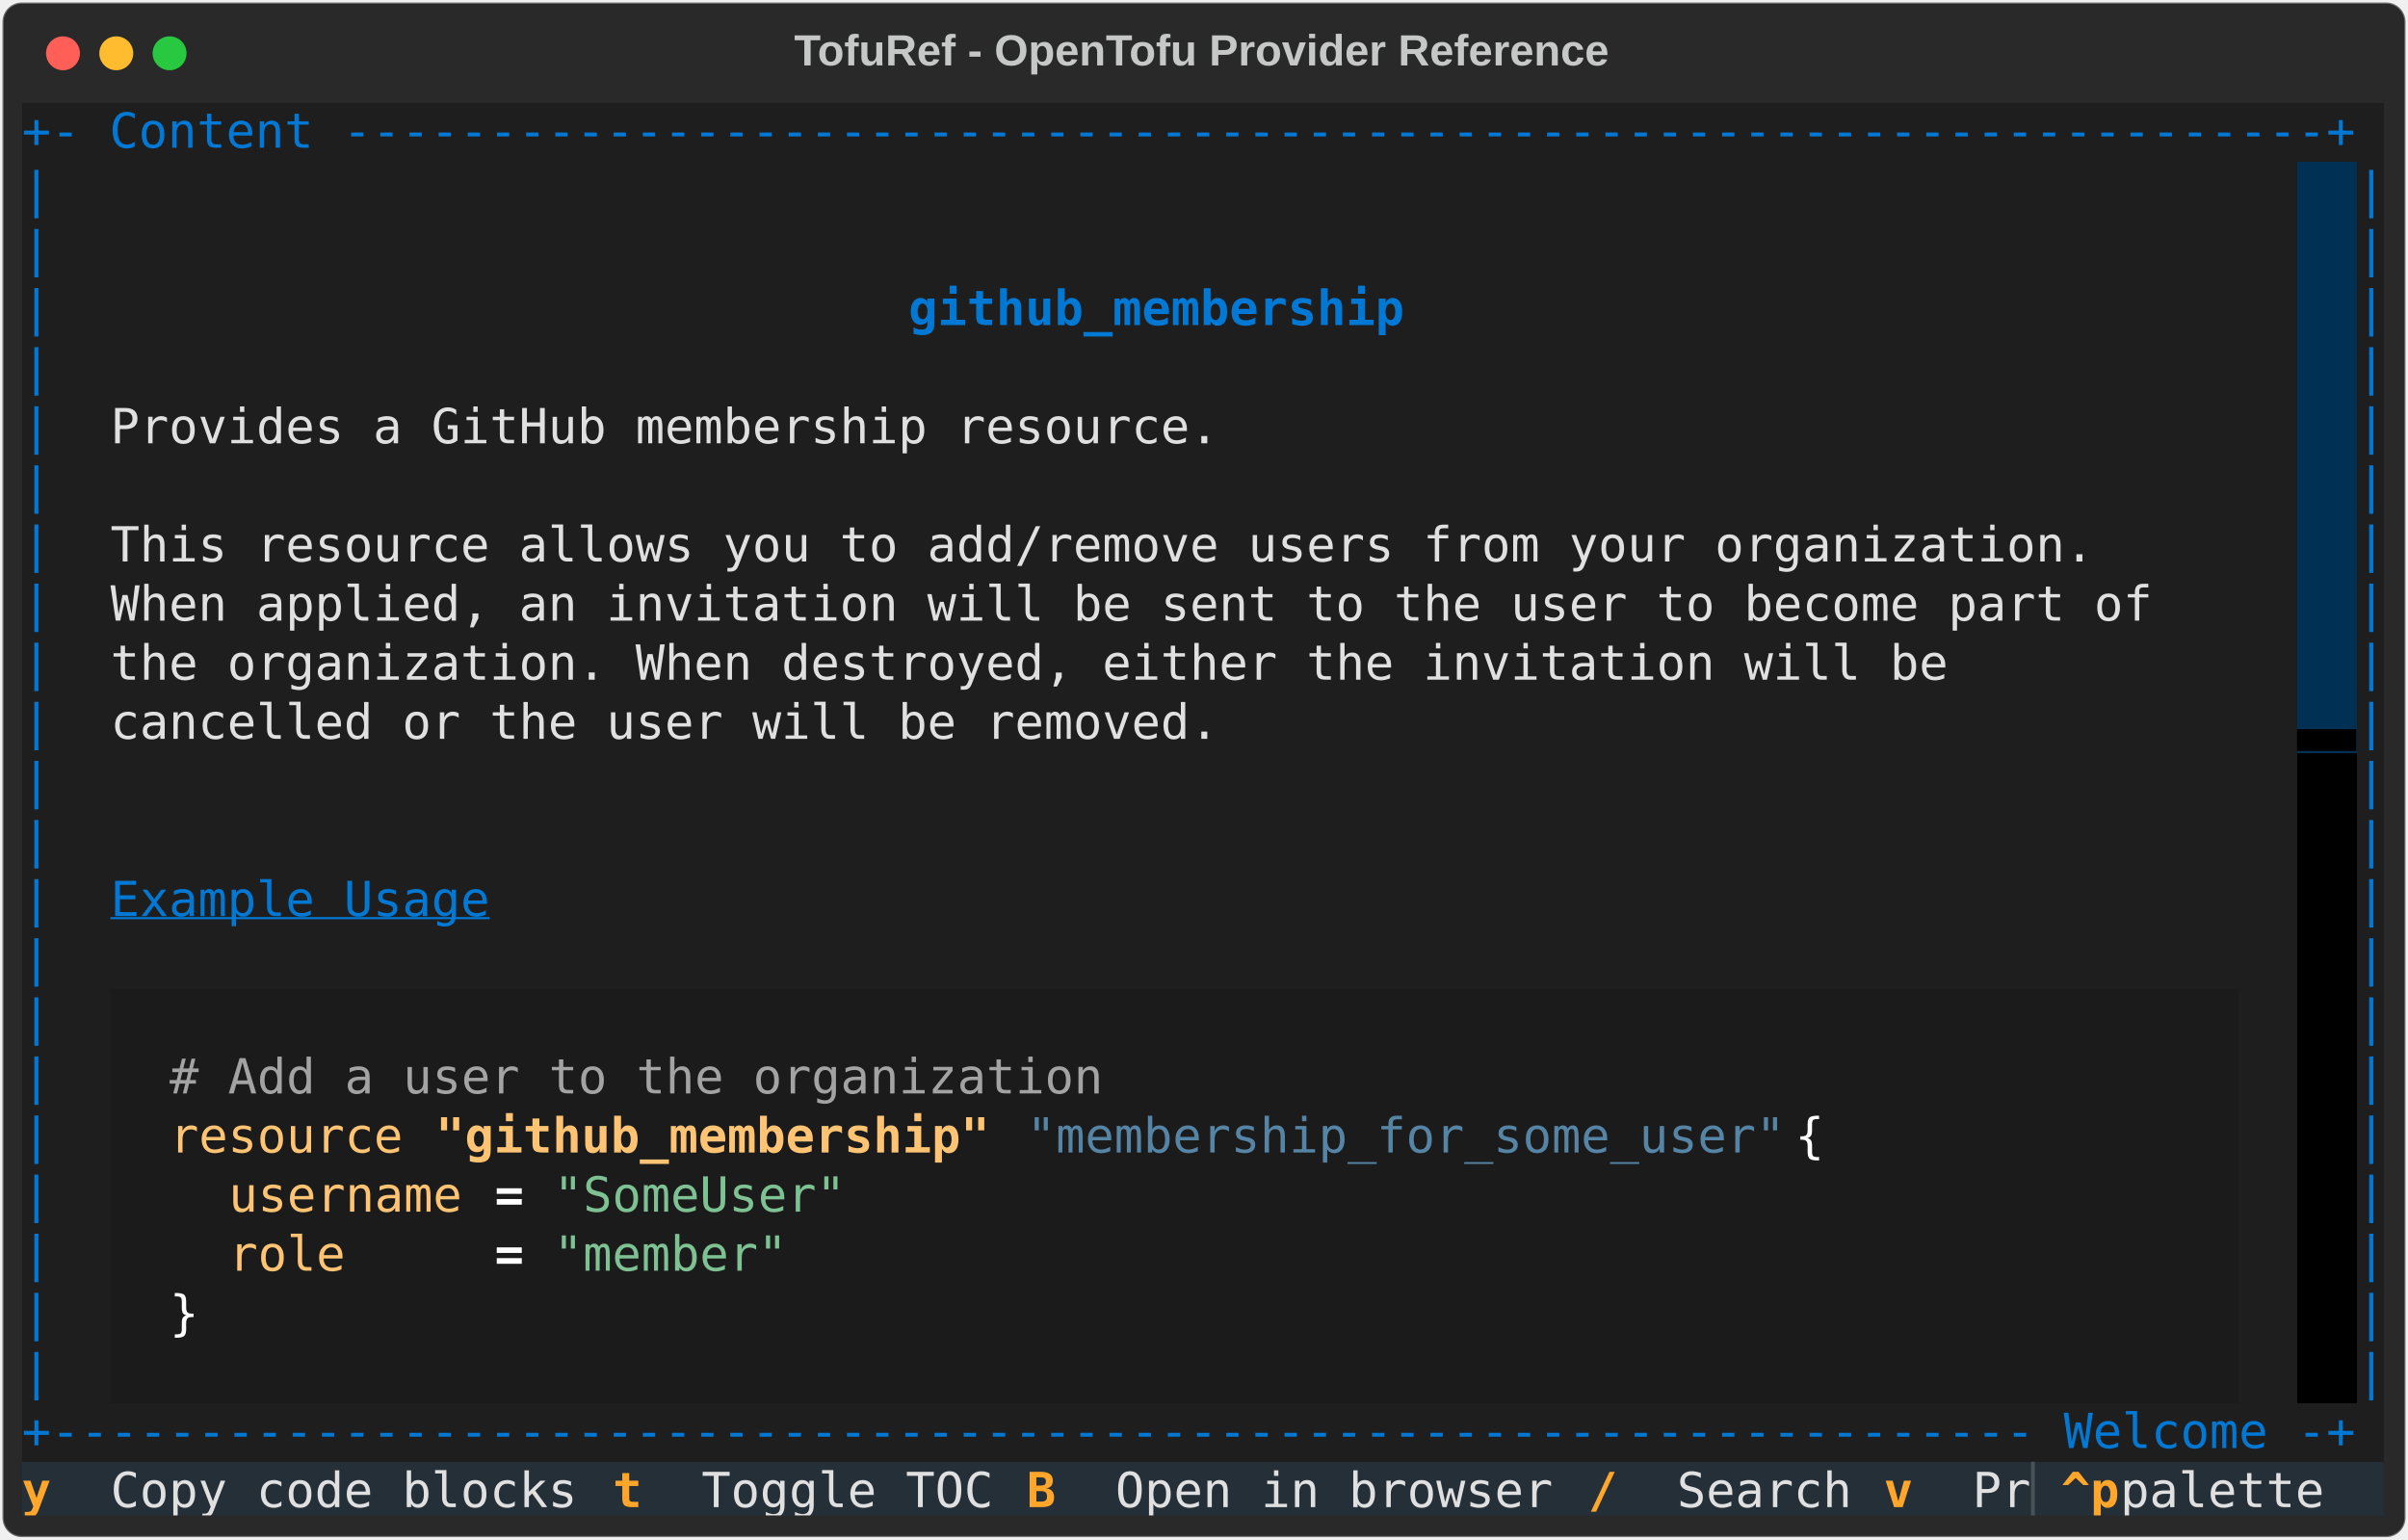
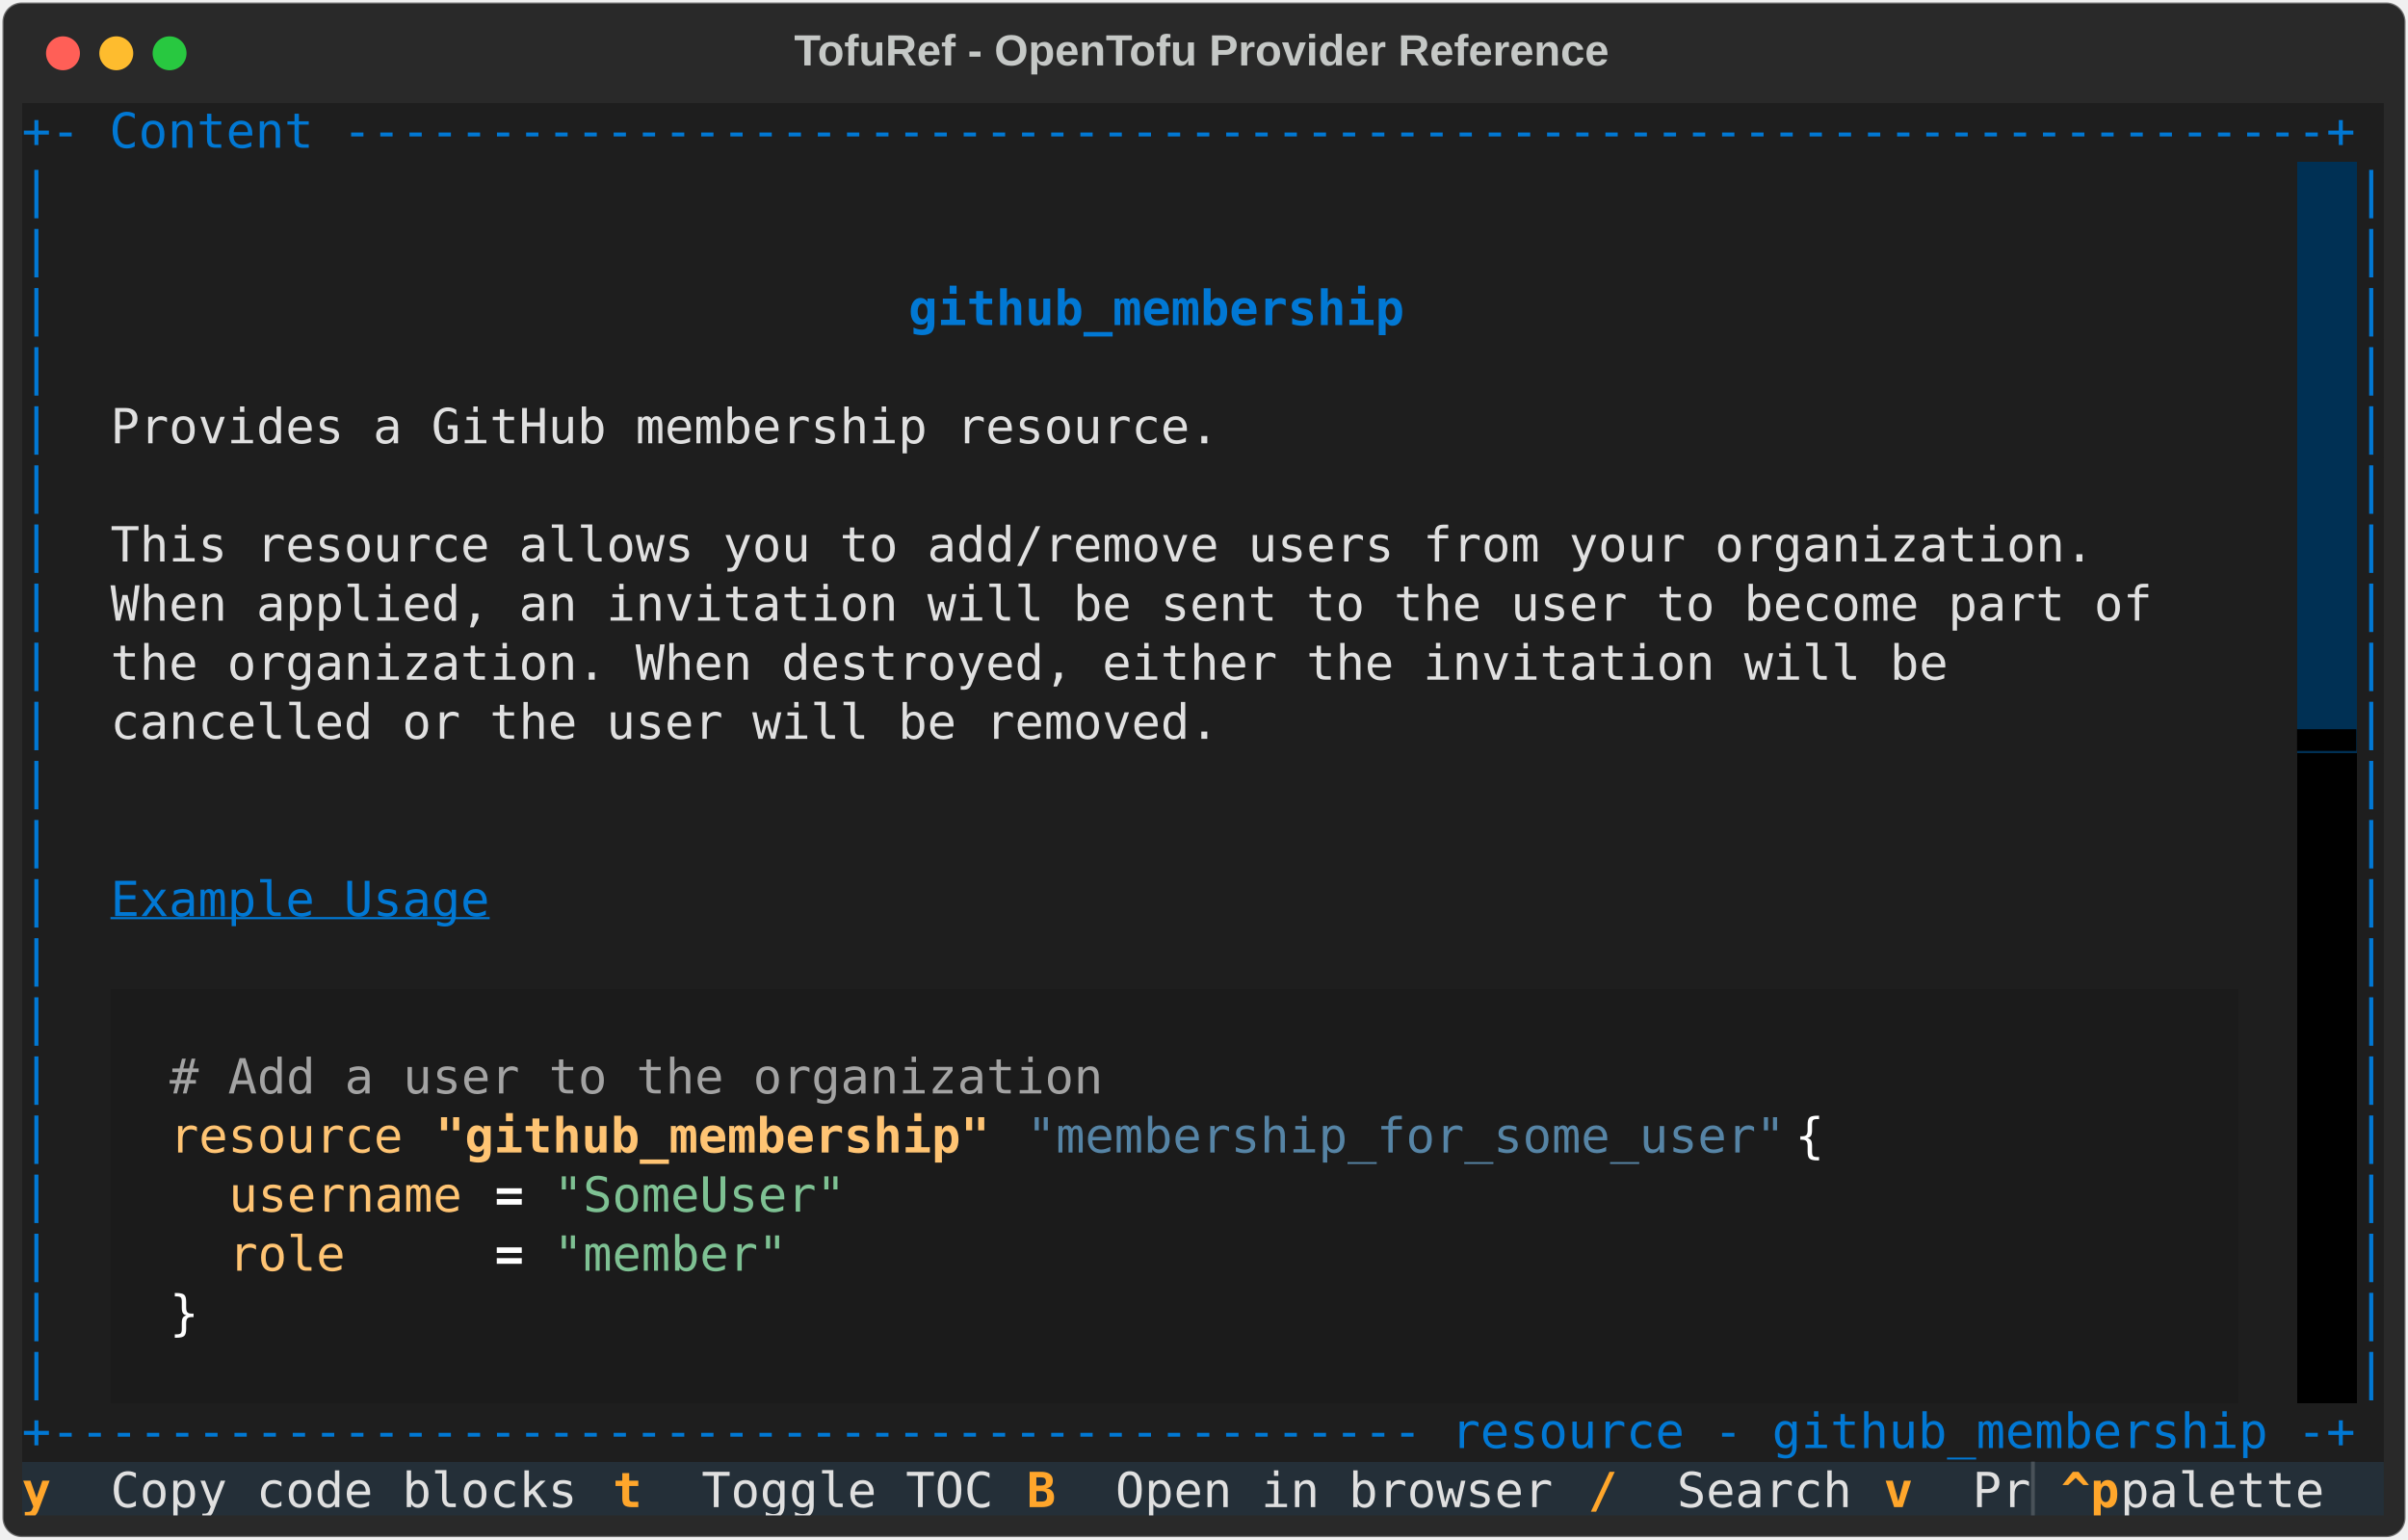
<svg xmlns="http://www.w3.org/2000/svg" class="rich-terminal" viewBox="0 0 994 635.6">
  <style>

    @font-face {
        font-family: "Fira Code";
        src: local("FiraCode-Regular"),
                url("https://cdnjs.cloudflare.com/ajax/libs/firacode/6.2.0/woff2/FiraCode-Regular.woff2") format("woff2"),
                url("https://cdnjs.cloudflare.com/ajax/libs/firacode/6.2.0/woff/FiraCode-Regular.woff") format("woff");
        font-style: normal;
        font-weight: 400;
    }
    @font-face {
        font-family: "Fira Code";
        src: local("FiraCode-Bold"),
                url("https://cdnjs.cloudflare.com/ajax/libs/firacode/6.2.0/woff2/FiraCode-Bold.woff2") format("woff2"),
                url("https://cdnjs.cloudflare.com/ajax/libs/firacode/6.2.0/woff/FiraCode-Bold.woff") format("woff");
        font-style: bold;
        font-weight: 700;
    }

    .terminal-matrix {
        font-family: Fira Code, monospace;
        font-size: 20px;
        line-height: 24.4px;
        font-variant-east-asian: full-width;
    }

    .terminal-title {
        font-size: 18px;
        font-weight: bold;
        font-family: arial;
    }

    .terminal-r1 { fill: #0178d4 }
.terminal-r2 { fill: #c5c8c6 }
.terminal-r3 { fill: #1e1e1e }
.terminal-r4 { fill: #0178d4;font-weight: bold }
.terminal-r5 { fill: #e0e0e0 }
.terminal-r6 { fill: #000000 }
.terminal-r7 { fill: #0178d4;text-decoration: underline; }
.terminal-r8 { fill: #a3a3a3 }
.terminal-r9 { fill: #d2d2d2 }
.terminal-r10 { fill: #ffc473 }
.terminal-r11 { fill: #ffffff }
.terminal-r12 { fill: #ffc473;font-weight: bold }
.terminal-r13 { fill: #5684a5 }
.terminal-r14 { fill: #ffffff;font-weight: bold }
.terminal-r15 { fill: #7ec193 }
.terminal-r16 { fill: #ffa62b;font-weight: bold }
.terminal-r17 { fill: #495259 }
    </style>
  <defs>
    <clipPath id="terminal-clip-terminal">
      <rect x="0" y="0" width="975.0" height="584.6" />
    </clipPath>
    <clipPath id="terminal-line-0">
      <rect x="0" y="1.5" width="976" height="24.65" />
    </clipPath>
    <clipPath id="terminal-line-1">
      <rect x="0" y="25.9" width="976" height="24.65" />
    </clipPath>
    <clipPath id="terminal-line-2">
      <rect x="0" y="50.3" width="976" height="24.65" />
    </clipPath>
    <clipPath id="terminal-line-3">
      <rect x="0" y="74.7" width="976" height="24.65" />
    </clipPath>
    <clipPath id="terminal-line-4">
      <rect x="0" y="99.1" width="976" height="24.65" />
    </clipPath>
    <clipPath id="terminal-line-5">
      <rect x="0" y="123.5" width="976" height="24.65" />
    </clipPath>
    <clipPath id="terminal-line-6">
      <rect x="0" y="147.9" width="976" height="24.65" />
    </clipPath>
    <clipPath id="terminal-line-7">
      <rect x="0" y="172.3" width="976" height="24.65" />
    </clipPath>
    <clipPath id="terminal-line-8">
      <rect x="0" y="196.7" width="976" height="24.65" />
    </clipPath>
    <clipPath id="terminal-line-9">
      <rect x="0" y="221.1" width="976" height="24.65" />
    </clipPath>
    <clipPath id="terminal-line-10">
      <rect x="0" y="245.5" width="976" height="24.65" />
    </clipPath>
    <clipPath id="terminal-line-11">
      <rect x="0" y="269.9" width="976" height="24.65" />
    </clipPath>
    <clipPath id="terminal-line-12">
      <rect x="0" y="294.3" width="976" height="24.65" />
    </clipPath>
    <clipPath id="terminal-line-13">
      <rect x="0" y="318.7" width="976" height="24.65" />
    </clipPath>
    <clipPath id="terminal-line-14">
      <rect x="0" y="343.1" width="976" height="24.65" />
    </clipPath>
    <clipPath id="terminal-line-15">
      <rect x="0" y="367.5" width="976" height="24.65" />
    </clipPath>
    <clipPath id="terminal-line-16">
      <rect x="0" y="391.9" width="976" height="24.65" />
    </clipPath>
    <clipPath id="terminal-line-17">
      <rect x="0" y="416.3" width="976" height="24.65" />
    </clipPath>
    <clipPath id="terminal-line-18">
      <rect x="0" y="440.7" width="976" height="24.65" />
    </clipPath>
    <clipPath id="terminal-line-19">
      <rect x="0" y="465.1" width="976" height="24.65" />
    </clipPath>
    <clipPath id="terminal-line-20">
      <rect x="0" y="489.5" width="976" height="24.65" />
    </clipPath>
    <clipPath id="terminal-line-21">
      <rect x="0" y="513.9" width="976" height="24.65" />
    </clipPath>
    <clipPath id="terminal-line-22">
      <rect x="0" y="538.3" width="976" height="24.65" />
    </clipPath>
  </defs>
  <rect fill="#292929" stroke="rgba(255,255,255,0.35)" stroke-width="1" x="1" y="1" width="992" height="633.6" rx="8" />
  <text class="terminal-title" fill="#c5c8c6" text-anchor="middle" x="496" y="27">TofuRef - OpenTofu Provider Reference</text>
  <g transform="translate(26,22)">
    <circle cx="0" cy="0" r="7" fill="#ff5f57" />
    <circle cx="22" cy="0" r="7" fill="#febc2e" />
    <circle cx="44" cy="0" r="7" fill="#28c840" />
  </g>
  <g transform="translate(9, 41)" clip-path="url(#terminal-clip-terminal)">
    <rect fill="#1e1e1e" x="0" y="1.5" width="976" height="24.65" shape-rendering="crispEdges" />
    <rect fill="#1e1e1e" x="0" y="25.9" width="12.2" height="24.65" shape-rendering="crispEdges" />
    <rect fill="#1e1e1e" x="12.2" y="25.9" width="927.2" height="24.65" shape-rendering="crispEdges" />
    <rect fill="#003054" x="939.4" y="25.9" width="24.4" height="24.65" shape-rendering="crispEdges" />
    <rect fill="#1e1e1e" x="963.8" y="25.9" width="12.2" height="24.65" shape-rendering="crispEdges" />
    <rect fill="#1e1e1e" x="0" y="50.3" width="12.2" height="24.65" shape-rendering="crispEdges" />
    <rect fill="#1e1e1e" x="12.2" y="50.3" width="927.2" height="24.65" shape-rendering="crispEdges" />
    <rect fill="#003054" x="939.4" y="50.3" width="24.4" height="24.65" shape-rendering="crispEdges" />
    <rect fill="#1e1e1e" x="963.8" y="50.3" width="12.2" height="24.65" shape-rendering="crispEdges" />
    <rect fill="#1e1e1e" x="0" y="74.7" width="12.2" height="24.65" shape-rendering="crispEdges" />
    <rect fill="#1e1e1e" x="12.2" y="74.7" width="24.4" height="24.65" shape-rendering="crispEdges" />
    <rect fill="#1e1e1e" x="36.6" y="74.7" width="329.4" height="24.65" shape-rendering="crispEdges" />
    <rect fill="#1e1e1e" x="366" y="74.7" width="207.4" height="24.65" shape-rendering="crispEdges" />
    <rect fill="#1e1e1e" x="573.4" y="74.7" width="341.6" height="24.65" shape-rendering="crispEdges" />
    <rect fill="#1e1e1e" x="915" y="74.7" width="24.4" height="24.65" shape-rendering="crispEdges" />
    <rect fill="#003054" x="939.4" y="74.7" width="24.4" height="24.65" shape-rendering="crispEdges" />
    <rect fill="#1e1e1e" x="963.8" y="74.7" width="12.2" height="24.65" shape-rendering="crispEdges" />
    <rect fill="#1e1e1e" x="0" y="99.1" width="12.2" height="24.65" shape-rendering="crispEdges" />
    <rect fill="#1e1e1e" x="12.2" y="99.1" width="927.2" height="24.65" shape-rendering="crispEdges" />
    <rect fill="#003054" x="939.4" y="99.1" width="24.4" height="24.65" shape-rendering="crispEdges" />
    <rect fill="#1e1e1e" x="963.8" y="99.1" width="12.2" height="24.65" shape-rendering="crispEdges" />
    <rect fill="#1e1e1e" x="0" y="123.5" width="12.2" height="24.65" shape-rendering="crispEdges" />
    <rect fill="#1e1e1e" x="12.2" y="123.5" width="24.4" height="24.65" shape-rendering="crispEdges" />
    <rect fill="#1e1e1e" x="36.6" y="123.5" width="463.6" height="24.65" shape-rendering="crispEdges" />
    <rect fill="#1e1e1e" x="500.2" y="123.5" width="439.2" height="24.65" shape-rendering="crispEdges" />
    <rect fill="#003054" x="939.4" y="123.5" width="24.4" height="24.65" shape-rendering="crispEdges" />
    <rect fill="#1e1e1e" x="963.8" y="123.5" width="12.2" height="24.65" shape-rendering="crispEdges" />
    <rect fill="#1e1e1e" x="0" y="147.9" width="12.2" height="24.65" shape-rendering="crispEdges" />
    <rect fill="#1e1e1e" x="12.2" y="147.9" width="927.2" height="24.65" shape-rendering="crispEdges" />
    <rect fill="#003054" x="939.4" y="147.9" width="24.4" height="24.65" shape-rendering="crispEdges" />
    <rect fill="#1e1e1e" x="963.8" y="147.9" width="12.2" height="24.65" shape-rendering="crispEdges" />
    <rect fill="#1e1e1e" x="0" y="172.3" width="12.2" height="24.65" shape-rendering="crispEdges" />
    <rect fill="#1e1e1e" x="12.2" y="172.3" width="24.4" height="24.65" shape-rendering="crispEdges" />
    <rect fill="#1e1e1e" x="36.6" y="172.3" width="829.6" height="24.65" shape-rendering="crispEdges" />
    <rect fill="#1e1e1e" x="866.2" y="172.3" width="73.2" height="24.65" shape-rendering="crispEdges" />
    <rect fill="#003054" x="939.4" y="172.3" width="24.4" height="24.65" shape-rendering="crispEdges" />
    <rect fill="#1e1e1e" x="963.8" y="172.3" width="12.2" height="24.65" shape-rendering="crispEdges" />
    <rect fill="#1e1e1e" x="0" y="196.7" width="12.2" height="24.65" shape-rendering="crispEdges" />
    <rect fill="#1e1e1e" x="12.2" y="196.7" width="24.4" height="24.65" shape-rendering="crispEdges" />
    <rect fill="#1e1e1e" x="36.6" y="196.7" width="854" height="24.65" shape-rendering="crispEdges" />
    <rect fill="#1e1e1e" x="890.6" y="196.7" width="48.8" height="24.65" shape-rendering="crispEdges" />
    <rect fill="#003054" x="939.4" y="196.7" width="24.4" height="24.65" shape-rendering="crispEdges" />
    <rect fill="#1e1e1e" x="963.8" y="196.7" width="12.2" height="24.65" shape-rendering="crispEdges" />
    <rect fill="#1e1e1e" x="0" y="221.1" width="12.2" height="24.65" shape-rendering="crispEdges" />
    <rect fill="#1e1e1e" x="12.2" y="221.1" width="24.4" height="24.65" shape-rendering="crispEdges" />
    <rect fill="#1e1e1e" x="36.6" y="221.1" width="768.6" height="24.65" shape-rendering="crispEdges" />
    <rect fill="#1e1e1e" x="805.2" y="221.1" width="134.2" height="24.65" shape-rendering="crispEdges" />
    <rect fill="#003054" x="939.4" y="221.1" width="24.4" height="24.65" shape-rendering="crispEdges" />
    <rect fill="#1e1e1e" x="963.8" y="221.1" width="12.2" height="24.65" shape-rendering="crispEdges" />
    <rect fill="#1e1e1e" x="0" y="245.5" width="12.2" height="24.65" shape-rendering="crispEdges" />
    <rect fill="#1e1e1e" x="12.2" y="245.5" width="24.4" height="24.65" shape-rendering="crispEdges" />
    <rect fill="#1e1e1e" x="36.6" y="245.5" width="463.6" height="24.65" shape-rendering="crispEdges" />
    <rect fill="#1e1e1e" x="500.2" y="245.5" width="439.2" height="24.65" shape-rendering="crispEdges" />
    <rect fill="#003054" x="939.4" y="245.5" width="24.4" height="24.65" shape-rendering="crispEdges" />
    <rect fill="#1e1e1e" x="963.8" y="245.5" width="12.2" height="24.65" shape-rendering="crispEdges" />
    <rect fill="#1e1e1e" x="0" y="269.9" width="12.2" height="24.65" shape-rendering="crispEdges" />
    <rect fill="#1e1e1e" x="12.2" y="269.9" width="927.2" height="24.65" shape-rendering="crispEdges" />
    <rect fill="#000000" x="939.4" y="269.9" width="24.4" height="24.65" shape-rendering="crispEdges" />
    <rect fill="#1e1e1e" x="963.8" y="269.9" width="12.2" height="24.65" shape-rendering="crispEdges" />
    <rect fill="#1e1e1e" x="0" y="294.3" width="12.2" height="24.65" shape-rendering="crispEdges" />
    <rect fill="#1e1e1e" x="12.2" y="294.3" width="927.2" height="24.65" shape-rendering="crispEdges" />
    <rect fill="#000000" x="939.4" y="294.3" width="24.4" height="24.65" shape-rendering="crispEdges" />
    <rect fill="#1e1e1e" x="963.8" y="294.3" width="12.2" height="24.65" shape-rendering="crispEdges" />
    <rect fill="#1e1e1e" x="0" y="318.7" width="12.2" height="24.65" shape-rendering="crispEdges" />
    <rect fill="#1e1e1e" x="12.2" y="318.7" width="24.4" height="24.65" shape-rendering="crispEdges" />
    <rect fill="#1e1e1e" x="36.6" y="318.7" width="158.6" height="24.65" shape-rendering="crispEdges" />
    <rect fill="#1e1e1e" x="195.2" y="318.7" width="744.2" height="24.65" shape-rendering="crispEdges" />
    <rect fill="#000000" x="939.4" y="318.7" width="24.4" height="24.65" shape-rendering="crispEdges" />
    <rect fill="#1e1e1e" x="963.8" y="318.7" width="12.2" height="24.65" shape-rendering="crispEdges" />
    <rect fill="#1e1e1e" x="0" y="343.1" width="12.2" height="24.65" shape-rendering="crispEdges" />
    <rect fill="#1e1e1e" x="12.2" y="343.1" width="927.2" height="24.65" shape-rendering="crispEdges" />
    <rect fill="#000000" x="939.4" y="343.1" width="24.4" height="24.65" shape-rendering="crispEdges" />
    <rect fill="#1e1e1e" x="963.8" y="343.1" width="12.2" height="24.65" shape-rendering="crispEdges" />
    <rect fill="#1e1e1e" x="0" y="367.5" width="12.2" height="24.65" shape-rendering="crispEdges" />
    <rect fill="#1e1e1e" x="12.2" y="367.5" width="24.4" height="24.65" shape-rendering="crispEdges" />
    <rect fill="#1b1b1b" x="36.6" y="367.5" width="878.4" height="24.65" shape-rendering="crispEdges" />
    <rect fill="#1e1e1e" x="915" y="367.5" width="24.4" height="24.65" shape-rendering="crispEdges" />
    <rect fill="#000000" x="939.4" y="367.5" width="24.4" height="24.65" shape-rendering="crispEdges" />
    <rect fill="#1e1e1e" x="963.8" y="367.5" width="12.2" height="24.65" shape-rendering="crispEdges" />
    <rect fill="#1e1e1e" x="0" y="391.9" width="12.2" height="24.65" shape-rendering="crispEdges" />
    <rect fill="#1e1e1e" x="12.2" y="391.9" width="24.4" height="24.65" shape-rendering="crispEdges" />
    <rect fill="#1b1b1b" x="36.6" y="391.9" width="24.4" height="24.65" shape-rendering="crispEdges" />
    <rect fill="#1b1b1b" x="61" y="391.9" width="390.4" height="24.65" shape-rendering="crispEdges" />
    <rect fill="#1b1b1b" x="451.4" y="391.9" width="329.4" height="24.65" shape-rendering="crispEdges" />
    <rect fill="#1b1b1b" x="780.8" y="391.9" width="134.2" height="24.65" shape-rendering="crispEdges" />
    <rect fill="#1e1e1e" x="915" y="391.9" width="24.4" height="24.65" shape-rendering="crispEdges" />
    <rect fill="#000000" x="939.4" y="391.9" width="24.4" height="24.65" shape-rendering="crispEdges" />
    <rect fill="#1e1e1e" x="963.8" y="391.9" width="12.2" height="24.65" shape-rendering="crispEdges" />
    <rect fill="#1e1e1e" x="0" y="416.3" width="12.2" height="24.65" shape-rendering="crispEdges" />
    <rect fill="#1e1e1e" x="12.2" y="416.3" width="24.4" height="24.65" shape-rendering="crispEdges" />
    <rect fill="#1b1b1b" x="36.6" y="416.3" width="24.4" height="24.65" shape-rendering="crispEdges" />
    <rect fill="#1b1b1b" x="61" y="416.3" width="97.6" height="24.65" shape-rendering="crispEdges" />
    <rect fill="#1b1b1b" x="158.6" y="416.3" width="12.2" height="24.65" shape-rendering="crispEdges" />
    <rect fill="#1b1b1b" x="170.8" y="416.3" width="231.8" height="24.65" shape-rendering="crispEdges" />
    <rect fill="#1b1b1b" x="402.6" y="416.3" width="12.2" height="24.65" shape-rendering="crispEdges" />
    <rect fill="#1b1b1b" x="414.8" y="416.3" width="317.2" height="24.65" shape-rendering="crispEdges" />
    <rect fill="#1b1b1b" x="732" y="416.3" width="24.4" height="24.65" shape-rendering="crispEdges" />
    <rect fill="#1b1b1b" x="756.4" y="416.3" width="24.4" height="24.65" shape-rendering="crispEdges" />
    <rect fill="#1b1b1b" x="780.8" y="416.3" width="134.2" height="24.65" shape-rendering="crispEdges" />
    <rect fill="#1e1e1e" x="915" y="416.3" width="24.4" height="24.65" shape-rendering="crispEdges" />
    <rect fill="#000000" x="939.4" y="416.3" width="24.4" height="24.65" shape-rendering="crispEdges" />
    <rect fill="#1e1e1e" x="963.8" y="416.3" width="12.2" height="24.65" shape-rendering="crispEdges" />
    <rect fill="#1e1e1e" x="0" y="440.7" width="12.2" height="24.65" shape-rendering="crispEdges" />
    <rect fill="#1e1e1e" x="12.2" y="440.7" width="24.4" height="24.65" shape-rendering="crispEdges" />
    <rect fill="#1b1b1b" x="36.6" y="440.7" width="24.4" height="24.65" shape-rendering="crispEdges" />
    <rect fill="#1b1b1b" x="61" y="440.7" width="24.4" height="24.65" shape-rendering="crispEdges" />
    <rect fill="#1b1b1b" x="85.4" y="440.7" width="97.6" height="24.65" shape-rendering="crispEdges" />
    <rect fill="#1b1b1b" x="183" y="440.7" width="12.2" height="24.65" shape-rendering="crispEdges" />
    <rect fill="#1b1b1b" x="195.2" y="440.7" width="12.2" height="24.65" shape-rendering="crispEdges" />
    <rect fill="#1b1b1b" x="207.4" y="440.7" width="12.2" height="24.65" shape-rendering="crispEdges" />
    <rect fill="#1b1b1b" x="219.6" y="440.7" width="122" height="24.65" shape-rendering="crispEdges" />
    <rect fill="#1b1b1b" x="341.6" y="440.7" width="439.2" height="24.65" shape-rendering="crispEdges" />
    <rect fill="#1b1b1b" x="780.8" y="440.7" width="134.2" height="24.65" shape-rendering="crispEdges" />
    <rect fill="#1e1e1e" x="915" y="440.7" width="24.4" height="24.65" shape-rendering="crispEdges" />
    <rect fill="#000000" x="939.4" y="440.7" width="24.4" height="24.65" shape-rendering="crispEdges" />
    <rect fill="#1e1e1e" x="963.8" y="440.7" width="12.2" height="24.65" shape-rendering="crispEdges" />
    <rect fill="#1e1e1e" x="0" y="465.1" width="12.2" height="24.65" shape-rendering="crispEdges" />
    <rect fill="#1e1e1e" x="12.2" y="465.1" width="24.4" height="24.65" shape-rendering="crispEdges" />
    <rect fill="#1b1b1b" x="36.6" y="465.1" width="24.4" height="24.65" shape-rendering="crispEdges" />
    <rect fill="#1b1b1b" x="61" y="465.1" width="24.4" height="24.65" shape-rendering="crispEdges" />
    <rect fill="#1b1b1b" x="85.4" y="465.1" width="48.8" height="24.65" shape-rendering="crispEdges" />
    <rect fill="#1b1b1b" x="134.2" y="465.1" width="61" height="24.65" shape-rendering="crispEdges" />
    <rect fill="#1b1b1b" x="195.2" y="465.1" width="12.2" height="24.65" shape-rendering="crispEdges" />
    <rect fill="#1b1b1b" x="207.4" y="465.1" width="12.2" height="24.65" shape-rendering="crispEdges" />
    <rect fill="#1b1b1b" x="219.6" y="465.1" width="97.6" height="24.65" shape-rendering="crispEdges" />
    <rect fill="#1b1b1b" x="317.2" y="465.1" width="463.6" height="24.65" shape-rendering="crispEdges" />
    <rect fill="#1b1b1b" x="780.8" y="465.1" width="134.2" height="24.65" shape-rendering="crispEdges" />
    <rect fill="#1e1e1e" x="915" y="465.1" width="24.4" height="24.65" shape-rendering="crispEdges" />
    <rect fill="#000000" x="939.4" y="465.1" width="24.4" height="24.65" shape-rendering="crispEdges" />
    <rect fill="#1e1e1e" x="963.8" y="465.1" width="12.2" height="24.65" shape-rendering="crispEdges" />
    <rect fill="#1e1e1e" x="0" y="489.5" width="12.2" height="24.65" shape-rendering="crispEdges" />
    <rect fill="#1e1e1e" x="12.2" y="489.5" width="24.4" height="24.65" shape-rendering="crispEdges" />
    <rect fill="#1b1b1b" x="36.6" y="489.5" width="24.4" height="24.65" shape-rendering="crispEdges" />
    <rect fill="#1b1b1b" x="61" y="489.5" width="12.2" height="24.65" shape-rendering="crispEdges" />
    <rect fill="#1b1b1b" x="73.2" y="489.5" width="707.6" height="24.65" shape-rendering="crispEdges" />
    <rect fill="#1b1b1b" x="780.8" y="489.5" width="134.2" height="24.65" shape-rendering="crispEdges" />
    <rect fill="#1e1e1e" x="915" y="489.5" width="24.4" height="24.65" shape-rendering="crispEdges" />
    <rect fill="#000000" x="939.4" y="489.5" width="24.4" height="24.65" shape-rendering="crispEdges" />
    <rect fill="#1e1e1e" x="963.8" y="489.5" width="12.2" height="24.65" shape-rendering="crispEdges" />
    <rect fill="#1e1e1e" x="0" y="513.9" width="12.2" height="24.65" shape-rendering="crispEdges" />
    <rect fill="#1e1e1e" x="12.2" y="513.9" width="24.4" height="24.65" shape-rendering="crispEdges" />
    <rect fill="#1b1b1b" x="36.6" y="513.9" width="744.2" height="24.65" shape-rendering="crispEdges" />
    <rect fill="#1b1b1b" x="780.8" y="513.9" width="134.2" height="24.65" shape-rendering="crispEdges" />
    <rect fill="#1e1e1e" x="915" y="513.9" width="24.4" height="24.65" shape-rendering="crispEdges" />
    <rect fill="#000000" x="939.4" y="513.9" width="24.4" height="24.65" shape-rendering="crispEdges" />
    <rect fill="#1e1e1e" x="963.8" y="513.9" width="12.2" height="24.65" shape-rendering="crispEdges" />
    <rect fill="#1e1e1e" x="0" y="538.3" width="976" height="24.65" shape-rendering="crispEdges" />
    <rect fill="#242f38" x="0" y="562.7" width="36.6" height="24.65" shape-rendering="crispEdges" />
    <rect fill="#242f38" x="36.6" y="562.7" width="207.4" height="24.65" shape-rendering="crispEdges" />
    <rect fill="#242f38" x="244" y="562.7" width="36.6" height="24.65" shape-rendering="crispEdges" />
    <rect fill="#242f38" x="280.6" y="562.7" width="134.2" height="24.65" shape-rendering="crispEdges" />
    <rect fill="#242f38" x="414.8" y="562.7" width="36.6" height="24.65" shape-rendering="crispEdges" />
    <rect fill="#242f38" x="451.4" y="562.7" width="195.2" height="24.65" shape-rendering="crispEdges" />
    <rect fill="#242f38" x="646.6" y="562.7" width="36.6" height="24.65" shape-rendering="crispEdges" />
    <rect fill="#242f38" x="683.2" y="562.7" width="85.4" height="24.65" shape-rendering="crispEdges" />
    <rect fill="#242f38" x="768.6" y="562.7" width="36.6" height="24.65" shape-rendering="crispEdges" />
    <rect fill="#242f38" x="805.2" y="562.7" width="24.4" height="24.65" shape-rendering="crispEdges" />
    <rect fill="#242f38" x="829.6" y="562.7" width="12.2" height="24.65" shape-rendering="crispEdges" />
    <rect fill="#242f38" x="841.8" y="562.7" width="24.4" height="24.65" shape-rendering="crispEdges" />
    <rect fill="#242f38" x="866.2" y="562.7" width="97.6" height="24.65" shape-rendering="crispEdges" />
    <rect fill="#242f38" x="963.8" y="562.7" width="12.2" height="24.65" shape-rendering="crispEdges" />
    <g class="terminal-matrix">
      <text class="terminal-r1" x="0" y="20" textLength="976" clip-path="url(#terminal-line-0)">+- Content --------------------------------------------------------------------+</text>
      <text class="terminal-r2" x="976" y="20" textLength="12.2" clip-path="url(#terminal-line-0)">
</text>
      <text class="terminal-r1" x="0" y="44.4" textLength="12.2" clip-path="url(#terminal-line-1)">|</text>
      <text class="terminal-r1" x="963.8" y="44.4" textLength="12.2" clip-path="url(#terminal-line-1)">|</text>
      <text class="terminal-r2" x="976" y="44.4" textLength="12.2" clip-path="url(#terminal-line-1)">
</text>
      <text class="terminal-r1" x="0" y="68.8" textLength="12.2" clip-path="url(#terminal-line-2)">|</text>
      <text class="terminal-r1" x="963.8" y="68.8" textLength="12.2" clip-path="url(#terminal-line-2)">|</text>
      <text class="terminal-r2" x="976" y="68.8" textLength="12.2" clip-path="url(#terminal-line-2)">
</text>
      <text class="terminal-r1" x="0" y="93.2" textLength="12.2" clip-path="url(#terminal-line-3)">|</text>
      <text class="terminal-r4" x="366" y="93.2" textLength="207.4" clip-path="url(#terminal-line-3)">github_membership</text>
      <text class="terminal-r1" x="963.8" y="93.2" textLength="12.2" clip-path="url(#terminal-line-3)">|</text>
      <text class="terminal-r2" x="976" y="93.2" textLength="12.2" clip-path="url(#terminal-line-3)">
</text>
      <text class="terminal-r1" x="0" y="117.6" textLength="12.2" clip-path="url(#terminal-line-4)">|</text>
      <text class="terminal-r1" x="963.8" y="117.6" textLength="12.2" clip-path="url(#terminal-line-4)">|</text>
      <text class="terminal-r2" x="976" y="117.6" textLength="12.2" clip-path="url(#terminal-line-4)">
</text>
      <text class="terminal-r1" x="0" y="142" textLength="12.2" clip-path="url(#terminal-line-5)">|</text>
      <text class="terminal-r5" x="36.6" y="142" textLength="463.6" clip-path="url(#terminal-line-5)">Provides a GitHub membership resource.</text>
      <text class="terminal-r1" x="963.8" y="142" textLength="12.2" clip-path="url(#terminal-line-5)">|</text>
      <text class="terminal-r2" x="976" y="142" textLength="12.2" clip-path="url(#terminal-line-5)">
</text>
      <text class="terminal-r1" x="0" y="166.4" textLength="12.2" clip-path="url(#terminal-line-6)">|</text>
      <text class="terminal-r1" x="963.8" y="166.4" textLength="12.2" clip-path="url(#terminal-line-6)">|</text>
      <text class="terminal-r2" x="976" y="166.4" textLength="12.2" clip-path="url(#terminal-line-6)">
</text>
      <text class="terminal-r1" x="0" y="190.8" textLength="12.2" clip-path="url(#terminal-line-7)">|</text>
      <text class="terminal-r5" x="36.6" y="190.8" textLength="829.6" clip-path="url(#terminal-line-7)">This resource allows you to add/remove users from your organization.</text>
      <text class="terminal-r1" x="963.8" y="190.8" textLength="12.2" clip-path="url(#terminal-line-7)">|</text>
      <text class="terminal-r2" x="976" y="190.8" textLength="12.2" clip-path="url(#terminal-line-7)">
</text>
      <text class="terminal-r1" x="0" y="215.2" textLength="12.2" clip-path="url(#terminal-line-8)">|</text>
      <text class="terminal-r5" x="36.6" y="215.2" textLength="854" clip-path="url(#terminal-line-8)">When applied, an invitation will be sent to the user to become part of</text>
      <text class="terminal-r1" x="963.8" y="215.2" textLength="12.2" clip-path="url(#terminal-line-8)">|</text>
      <text class="terminal-r2" x="976" y="215.2" textLength="12.2" clip-path="url(#terminal-line-8)">
</text>
      <text class="terminal-r1" x="0" y="239.6" textLength="12.2" clip-path="url(#terminal-line-9)">|</text>
      <text class="terminal-r5" x="36.6" y="239.6" textLength="768.6" clip-path="url(#terminal-line-9)">the organization. When destroyed, either the invitation will be</text>
      <text class="terminal-r1" x="963.8" y="239.6" textLength="12.2" clip-path="url(#terminal-line-9)">|</text>
      <text class="terminal-r2" x="976" y="239.6" textLength="12.2" clip-path="url(#terminal-line-9)">
</text>
      <text class="terminal-r1" x="0" y="264" textLength="12.2" clip-path="url(#terminal-line-10)">|</text>
      <text class="terminal-r5" x="36.6" y="264" textLength="463.6" clip-path="url(#terminal-line-10)">cancelled or the user will be removed.</text>
      <text class="terminal-r6" x="939.4" y="264" textLength="24.4" clip-path="url(#terminal-line-10)">▃▃</text>
      <text class="terminal-r1" x="963.8" y="264" textLength="12.2" clip-path="url(#terminal-line-10)">|</text>
      <text class="terminal-r2" x="976" y="264" textLength="12.2" clip-path="url(#terminal-line-10)">
</text>
      <text class="terminal-r1" x="0" y="288.4" textLength="12.2" clip-path="url(#terminal-line-11)">|</text>
      <text class="terminal-r1" x="963.8" y="288.4" textLength="12.2" clip-path="url(#terminal-line-11)">|</text>
      <text class="terminal-r2" x="976" y="288.4" textLength="12.2" clip-path="url(#terminal-line-11)">
</text>
      <text class="terminal-r1" x="0" y="312.8" textLength="12.2" clip-path="url(#terminal-line-12)">|</text>
      <text class="terminal-r1" x="963.8" y="312.8" textLength="12.2" clip-path="url(#terminal-line-12)">|</text>
      <text class="terminal-r2" x="976" y="312.8" textLength="12.2" clip-path="url(#terminal-line-12)">
</text>
      <text class="terminal-r1" x="0" y="337.2" textLength="12.2" clip-path="url(#terminal-line-13)">|</text>
      <text class="terminal-r7" x="36.6" y="337.2" textLength="158.6" clip-path="url(#terminal-line-13)">Example Usage</text>
      <text class="terminal-r1" x="963.8" y="337.2" textLength="12.2" clip-path="url(#terminal-line-13)">|</text>
      <text class="terminal-r2" x="976" y="337.2" textLength="12.2" clip-path="url(#terminal-line-13)">
</text>
      <text class="terminal-r1" x="0" y="361.6" textLength="12.2" clip-path="url(#terminal-line-14)">|</text>
      <text class="terminal-r1" x="963.8" y="361.6" textLength="12.2" clip-path="url(#terminal-line-14)">|</text>
      <text class="terminal-r2" x="976" y="361.6" textLength="12.2" clip-path="url(#terminal-line-14)">
</text>
      <text class="terminal-r1" x="0" y="386" textLength="12.2" clip-path="url(#terminal-line-15)">|</text>
      <text class="terminal-r1" x="963.8" y="386" textLength="12.2" clip-path="url(#terminal-line-15)">|</text>
      <text class="terminal-r2" x="976" y="386" textLength="12.2" clip-path="url(#terminal-line-15)">
</text>
      <text class="terminal-r1" x="0" y="410.4" textLength="12.2" clip-path="url(#terminal-line-16)">|</text>
      <text class="terminal-r8" x="61" y="410.4" textLength="390.4" clip-path="url(#terminal-line-16)"># Add a user to the organization</text>
      <text class="terminal-r1" x="963.8" y="410.4" textLength="12.2" clip-path="url(#terminal-line-16)">|</text>
      <text class="terminal-r2" x="976" y="410.4" textLength="12.2" clip-path="url(#terminal-line-16)">
</text>
      <text class="terminal-r1" x="0" y="434.8" textLength="12.2" clip-path="url(#terminal-line-17)">|</text>
      <text class="terminal-r10" x="61" y="434.8" textLength="97.6" clip-path="url(#terminal-line-17)">resource</text>
      <text class="terminal-r12" x="170.8" y="434.8" textLength="231.8" clip-path="url(#terminal-line-17)">"github_membership"</text>
      <text class="terminal-r13" x="414.8" y="434.8" textLength="317.2" clip-path="url(#terminal-line-17)">"membership_for_some_user"</text>
      <text class="terminal-r11" x="732" y="434.8" textLength="24.4" clip-path="url(#terminal-line-17)"> {</text>
      <text class="terminal-r1" x="963.8" y="434.8" textLength="12.2" clip-path="url(#terminal-line-17)">|</text>
      <text class="terminal-r2" x="976" y="434.8" textLength="12.2" clip-path="url(#terminal-line-17)">
</text>
      <text class="terminal-r1" x="0" y="459.2" textLength="12.2" clip-path="url(#terminal-line-18)">|</text>
      <text class="terminal-r10" x="85.4" y="459.2" textLength="97.6" clip-path="url(#terminal-line-18)">username</text>
      <text class="terminal-r14" x="195.2" y="459.2" textLength="12.2" clip-path="url(#terminal-line-18)">=</text>
      <text class="terminal-r15" x="219.6" y="459.2" textLength="122" clip-path="url(#terminal-line-18)">"SomeUser"</text>
      <text class="terminal-r1" x="963.8" y="459.2" textLength="12.2" clip-path="url(#terminal-line-18)">|</text>
      <text class="terminal-r2" x="976" y="459.2" textLength="12.2" clip-path="url(#terminal-line-18)">
</text>
      <text class="terminal-r1" x="0" y="483.6" textLength="12.2" clip-path="url(#terminal-line-19)">|</text>
      <text class="terminal-r10" x="85.4" y="483.6" textLength="48.8" clip-path="url(#terminal-line-19)">role</text>
      <text class="terminal-r14" x="195.2" y="483.6" textLength="12.2" clip-path="url(#terminal-line-19)">=</text>
      <text class="terminal-r15" x="219.6" y="483.6" textLength="97.6" clip-path="url(#terminal-line-19)">"member"</text>
      <text class="terminal-r1" x="963.8" y="483.6" textLength="12.2" clip-path="url(#terminal-line-19)">|</text>
      <text class="terminal-r2" x="976" y="483.6" textLength="12.2" clip-path="url(#terminal-line-19)">
</text>
      <text class="terminal-r1" x="0" y="508" textLength="12.2" clip-path="url(#terminal-line-20)">|</text>
      <text class="terminal-r11" x="61" y="508" textLength="12.2" clip-path="url(#terminal-line-20)">}</text>
      <text class="terminal-r1" x="963.8" y="508" textLength="12.2" clip-path="url(#terminal-line-20)">|</text>
      <text class="terminal-r2" x="976" y="508" textLength="12.2" clip-path="url(#terminal-line-20)">
</text>
      <text class="terminal-r1" x="0" y="532.4" textLength="12.2" clip-path="url(#terminal-line-21)">|</text>
      <text class="terminal-r1" x="963.8" y="532.4" textLength="12.2" clip-path="url(#terminal-line-21)">|</text>
      <text class="terminal-r2" x="976" y="532.4" textLength="12.2" clip-path="url(#terminal-line-21)">
</text>
-       <text class="terminal-r1" x="0" y="556.8" textLength="976" clip-path="url(#terminal-line-22)">+-------------------------------------------------------------------- Welcome -+</text>
+       <text class="terminal-r1" x="0" y="556.8" textLength="976" clip-path="url(#terminal-line-22)">+----------------------------------------------- resource - github_membership -+</text>
      <text class="terminal-r2" x="976" y="556.8" textLength="12.2" clip-path="url(#terminal-line-22)">
</text>
      <text class="terminal-r16" x="0" y="581.2" textLength="36.6" clip-path="url(#terminal-line-23)"> y </text>
      <text class="terminal-r5" x="36.6" y="581.2" textLength="207.4" clip-path="url(#terminal-line-23)">Copy code blocks </text>
      <text class="terminal-r16" x="244" y="581.2" textLength="36.6" clip-path="url(#terminal-line-23)"> t </text>
      <text class="terminal-r5" x="280.6" y="581.2" textLength="134.2" clip-path="url(#terminal-line-23)">Toggle TOC </text>
      <text class="terminal-r16" x="414.8" y="581.2" textLength="36.6" clip-path="url(#terminal-line-23)"> B </text>
      <text class="terminal-r5" x="451.4" y="581.2" textLength="195.2" clip-path="url(#terminal-line-23)">Open in browser </text>
      <text class="terminal-r16" x="646.6" y="581.2" textLength="36.6" clip-path="url(#terminal-line-23)"> / </text>
      <text class="terminal-r5" x="683.2" y="581.2" textLength="85.4" clip-path="url(#terminal-line-23)">Search </text>
      <text class="terminal-r16" x="768.6" y="581.2" textLength="36.6" clip-path="url(#terminal-line-23)"> v </text>
      <text class="terminal-r5" x="805.2" y="581.2" textLength="24.4" clip-path="url(#terminal-line-23)">Pr</text>
      <text class="terminal-r17" x="829.6" y="581.2" textLength="12.2" clip-path="url(#terminal-line-23)">▏</text>
      <text class="terminal-r16" x="841.8" y="581.2" textLength="24.4" clip-path="url(#terminal-line-23)">^p</text>
      <text class="terminal-r5" x="866.2" y="581.2" textLength="97.6" clip-path="url(#terminal-line-23)"> palette</text>
    </g>
  </g>
</svg>
